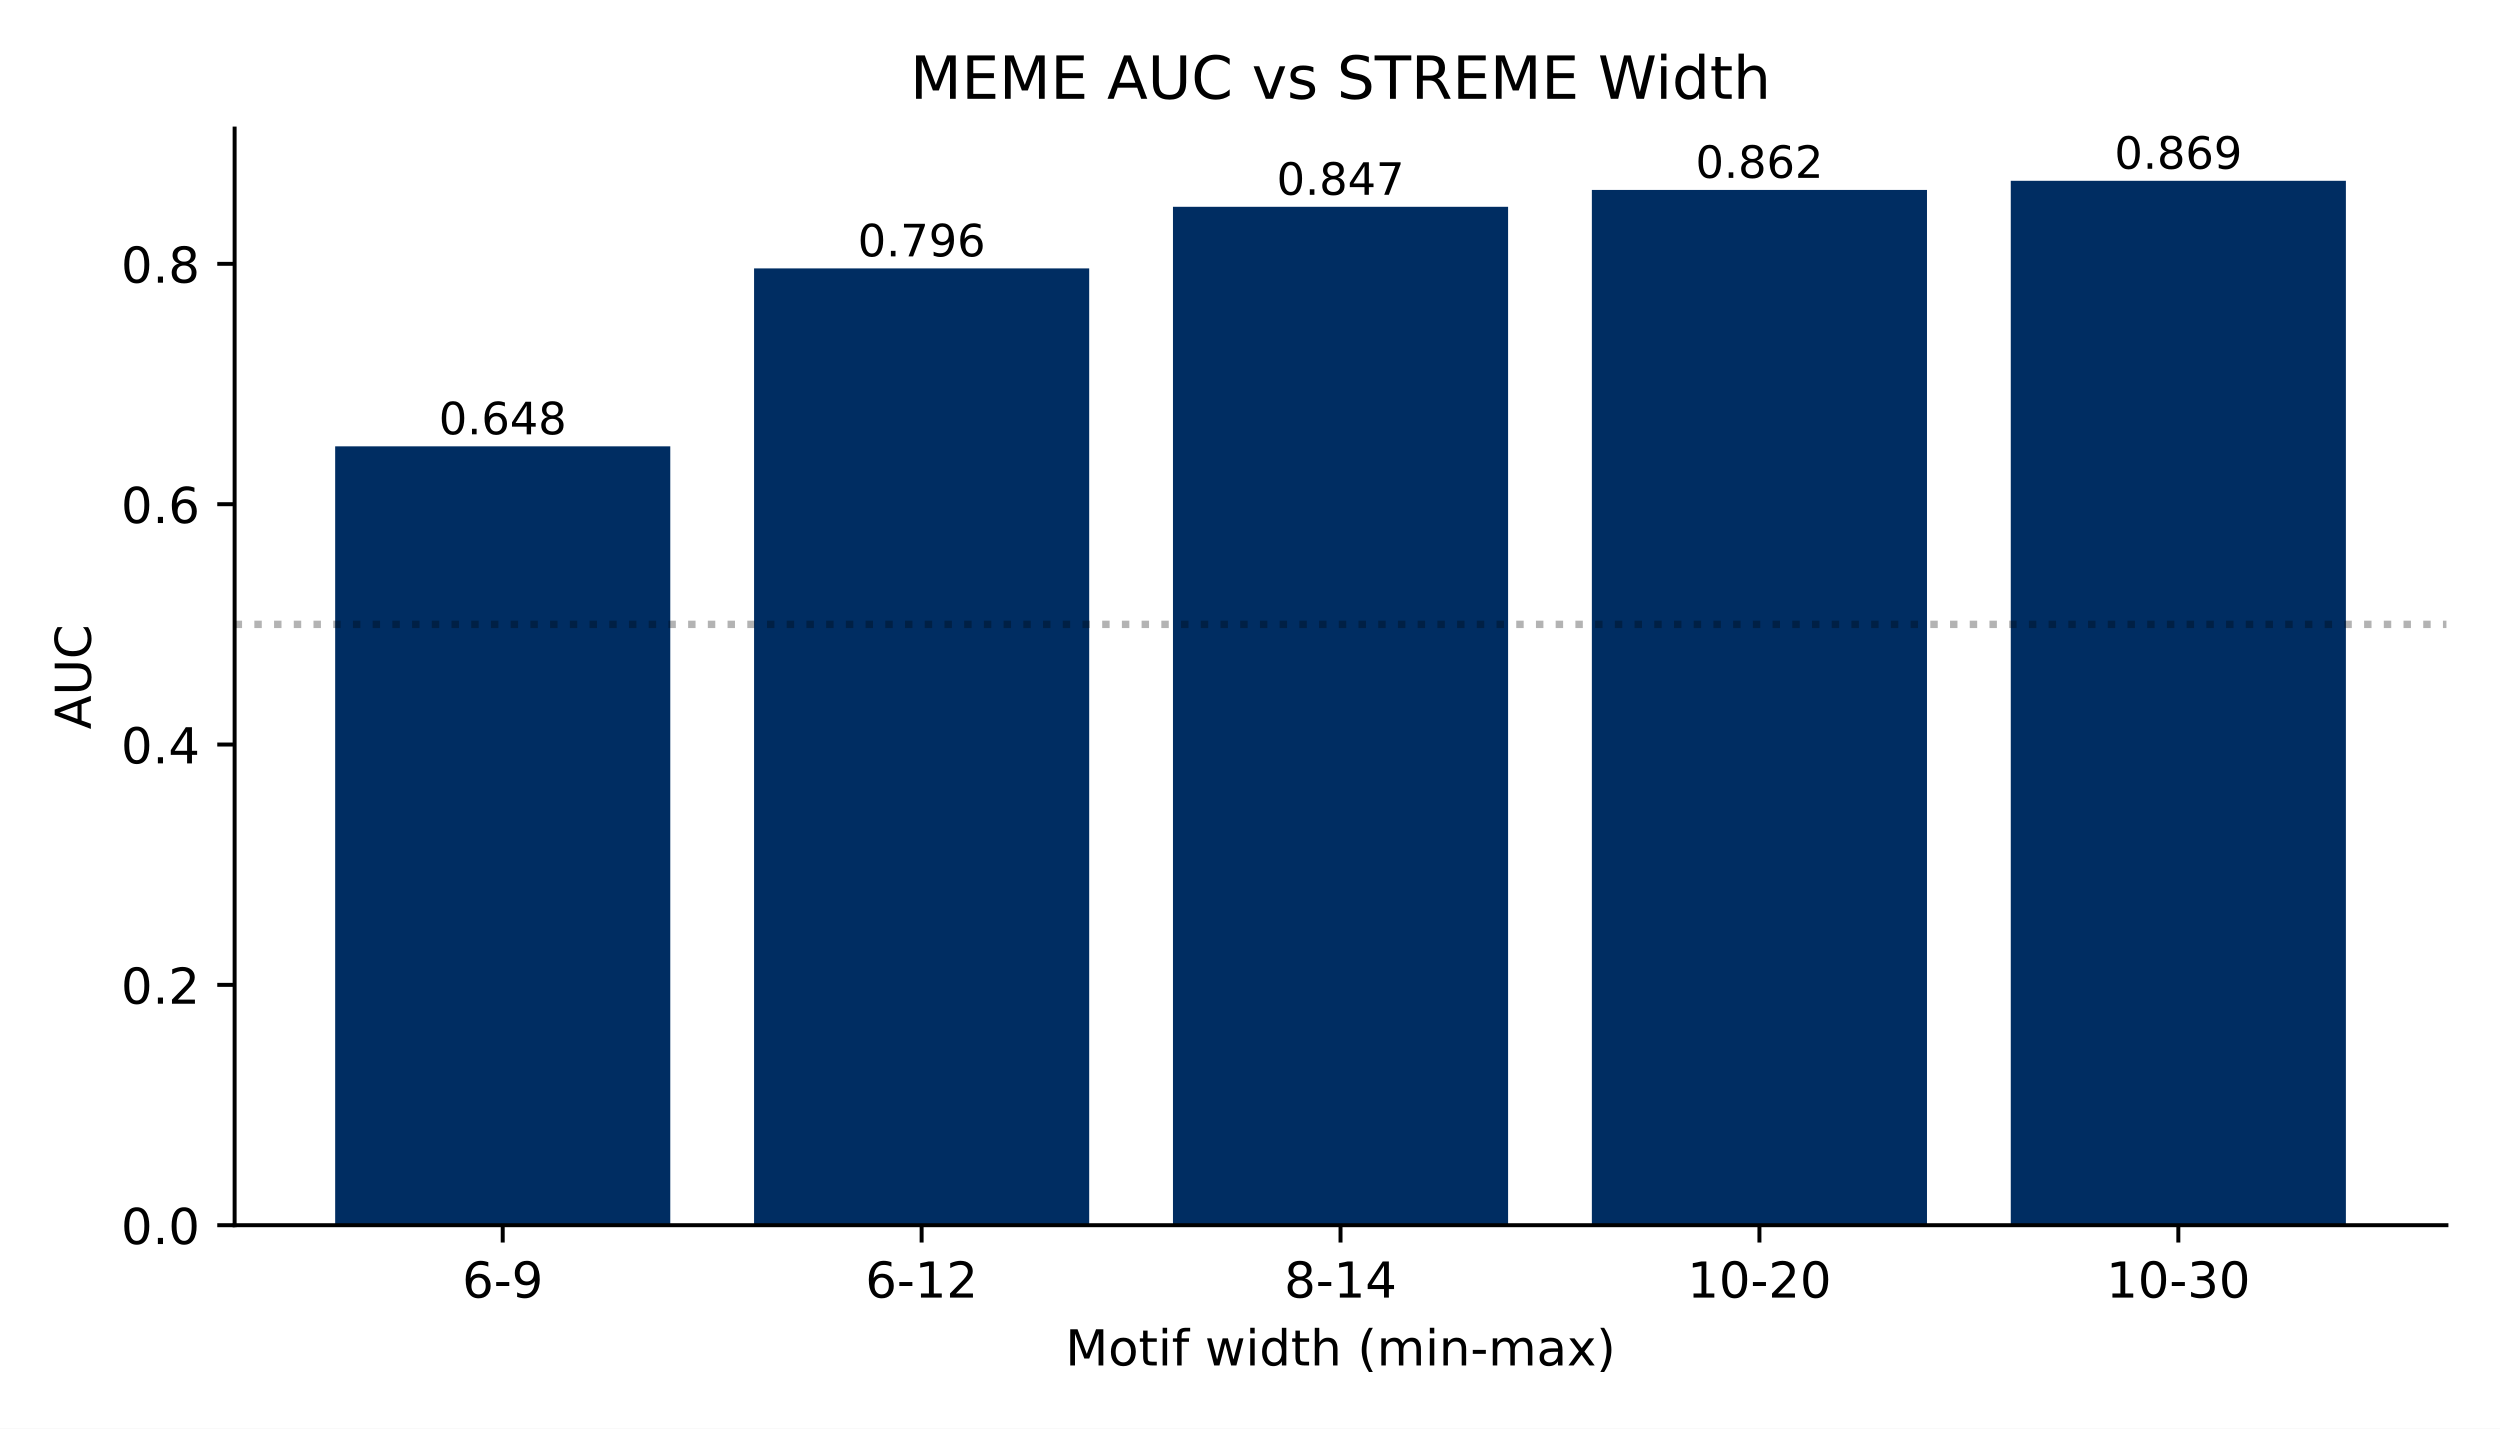
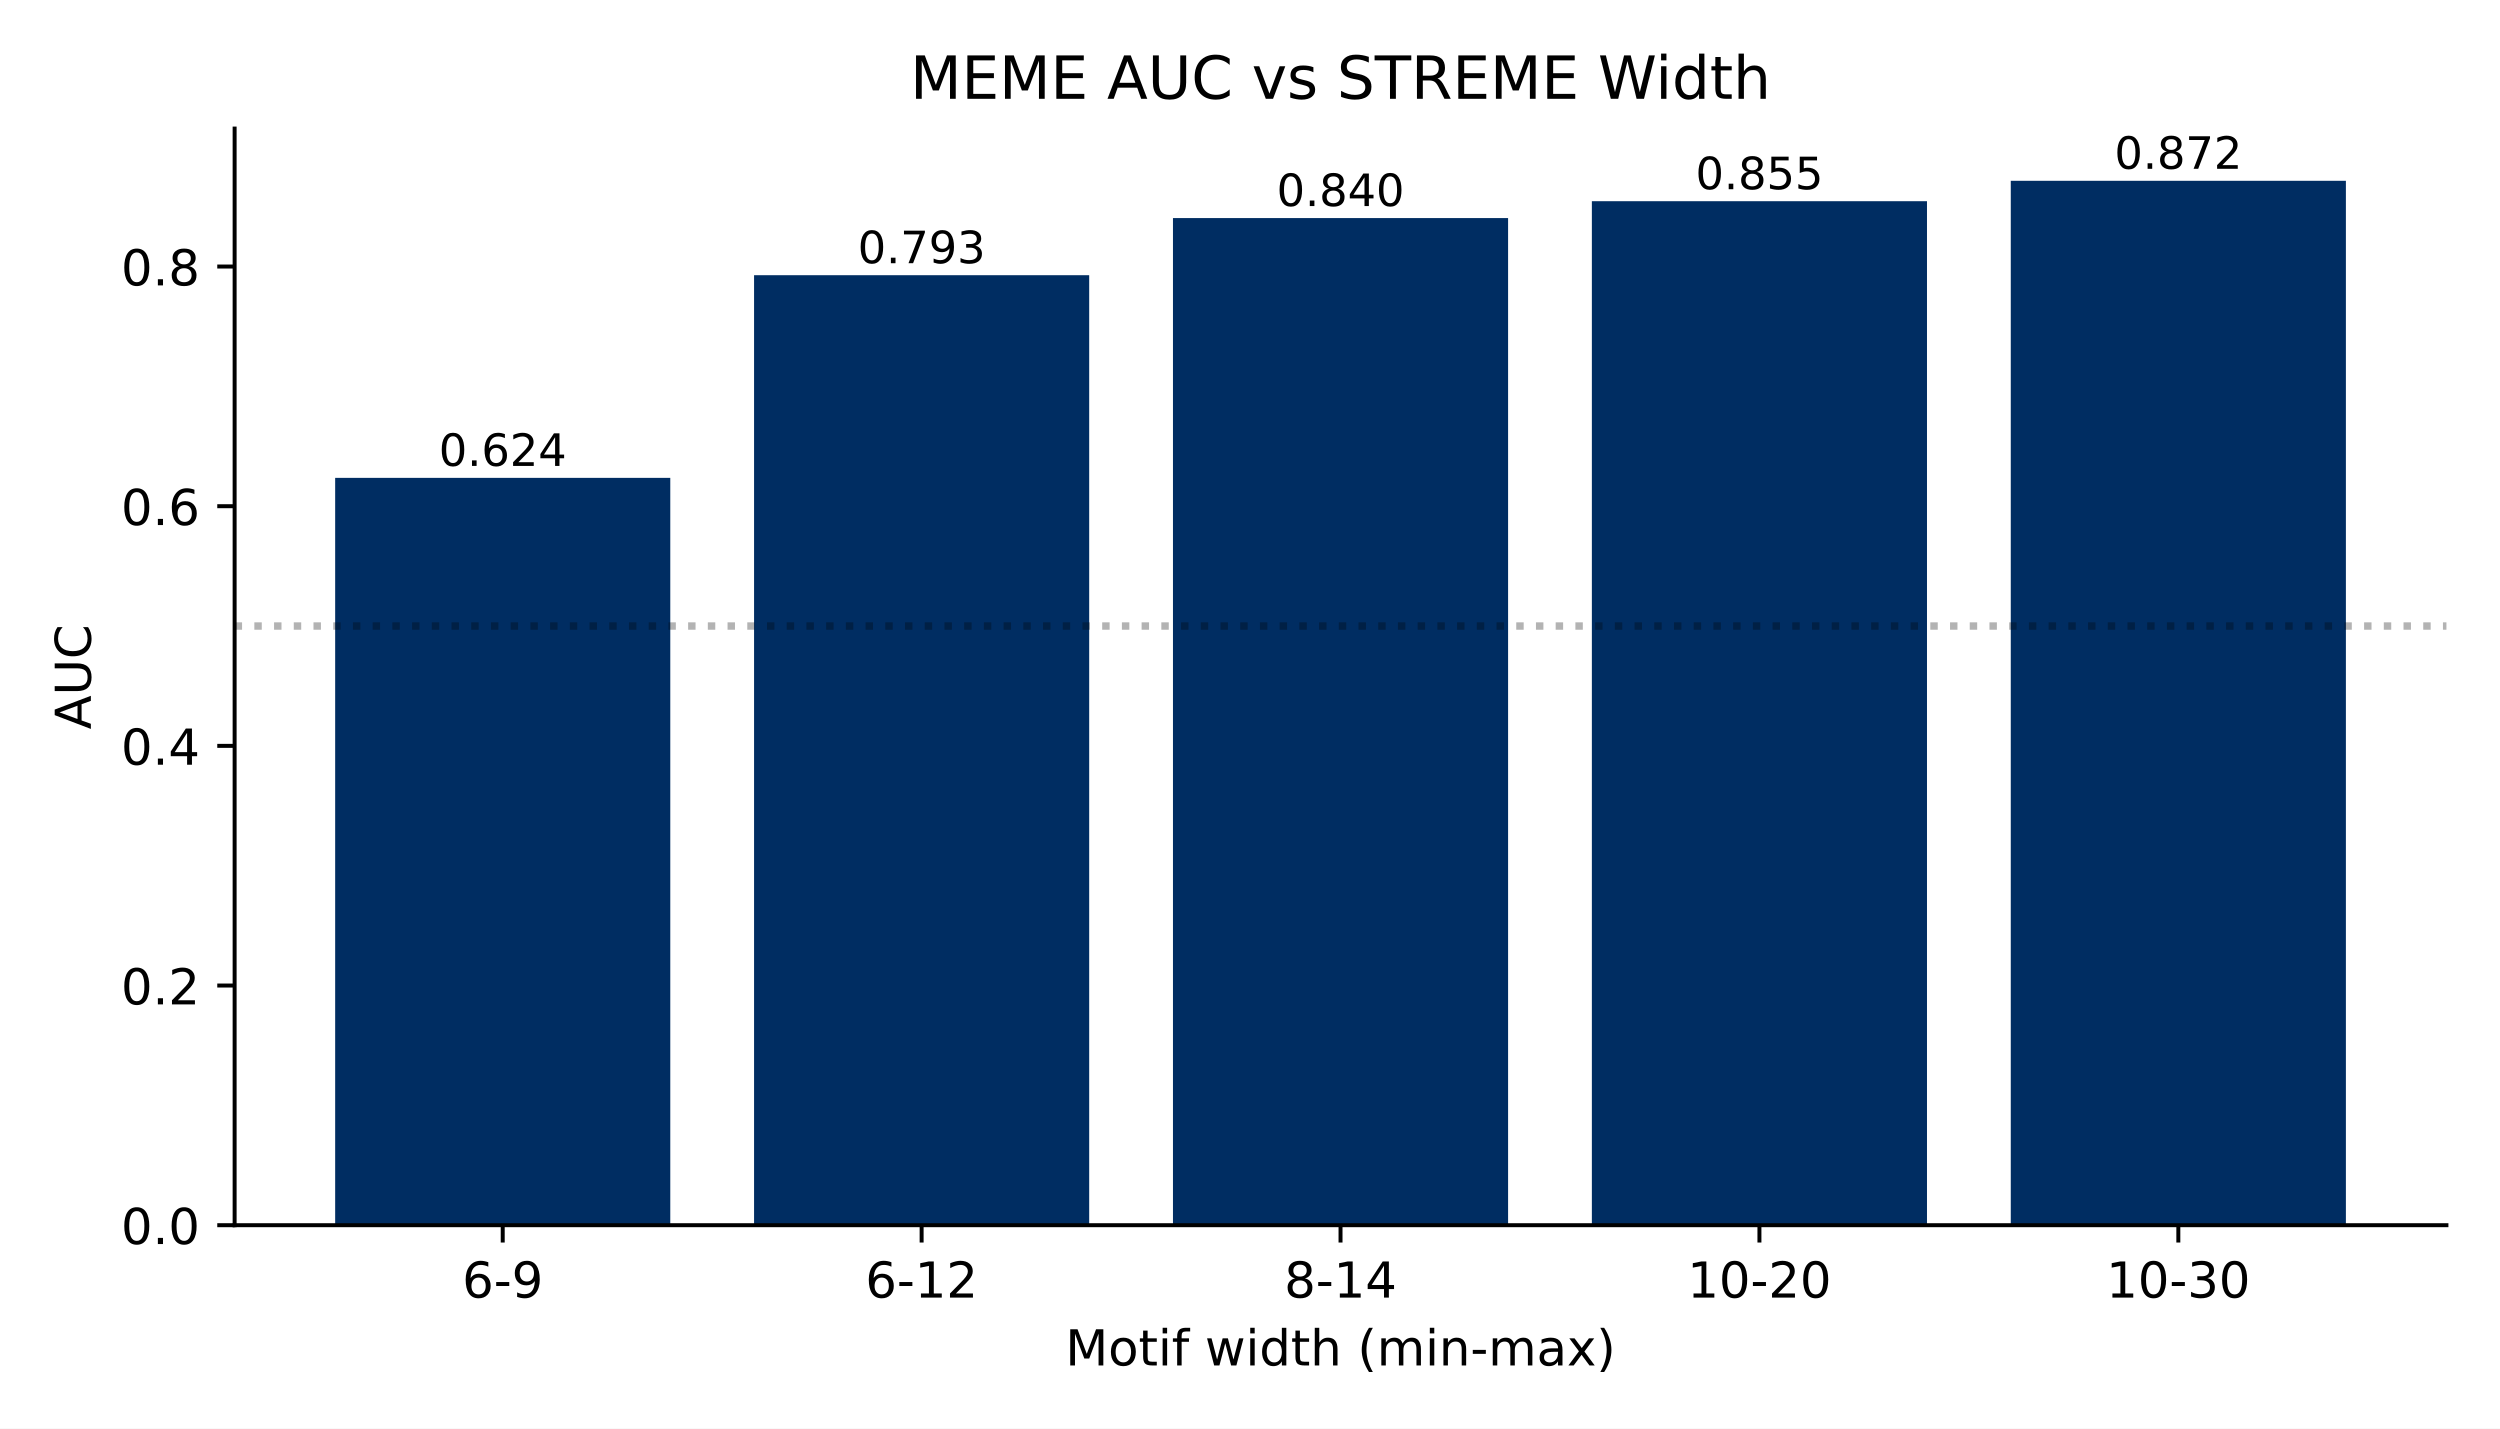
<svg xmlns="http://www.w3.org/2000/svg" xmlns:xlink="http://www.w3.org/1999/xlink" width="504pt" height="288pt" viewBox="0 0 504 288" version="1.1">
  <defs>
    <style type="text/css">*{stroke-linejoin: round; stroke-linecap: butt}</style>
  </defs>
  <g id="figure_1">
    <g id="patch_1">
      <path d="M 0 288  L 504 288  L 504 0  L 0 0  z " style="fill: #ffffff" />
    </g>
    <g id="axes_1">
      <g id="patch_2">
        <path d="M 47.3 247  L 493.2 247  L 493.2 25.92  L 47.3 25.92  z " style="fill: #ffffff" />
      </g>
      <g id="patch_3">
-         <path d="M 67.568 247  L 135.129 247  L 135.129 89.979  L 67.568 89.979  z " clip-path="url(#p0ff57e81dc)" style="fill: #002d62" />
+         <path d="M 67.568 247  L 135.129 247  L 135.129 96.343  L 67.568 96.343  z " clip-path="url(#pd00ae4761c)" style="fill: #002d62" />
      </g>
      <g id="patch_4">
-         <path d="M 152.019 247  L 219.58 247  L 219.58 54.108  L 152.019 54.108  z " clip-path="url(#p0ff57e81dc)" style="fill: #002d62" />
+         <path d="M 152.019 247  L 219.58 247  L 219.58 55.481  L 152.019 55.481  z " clip-path="url(#pd00ae4761c)" style="fill: #002d62" />
      </g>
      <g id="patch_5">
-         <path d="M 236.47 247  L 304.03 247  L 304.03 41.696  L 236.47 41.696  z " clip-path="url(#p0ff57e81dc)" style="fill: #002d62" />
+         <path d="M 236.47 247  L 304.03 247  L 304.03 43.957  L 236.47 43.957  z " clip-path="url(#pd00ae4761c)" style="fill: #002d62" />
      </g>
      <g id="patch_6">
-         <path d="M 320.92 247  L 388.481 247  L 388.481 38.284  L 320.92 38.284  z " clip-path="url(#p0ff57e81dc)" style="fill: #002d62" />
+         <path d="M 320.92 247  L 388.481 247  L 388.481 40.562  L 320.92 40.562  z " clip-path="url(#pd00ae4761c)" style="fill: #002d62" />
      </g>
      <g id="patch_7">
-         <path d="M 405.371 247  L 472.932 247  L 472.932 36.448  L 405.371 36.448  z " clip-path="url(#p0ff57e81dc)" style="fill: #002d62" />
+         <path d="M 405.371 247  L 472.932 247  L 472.932 36.448  L 405.371 36.448  z " clip-path="url(#pd00ae4761c)" style="fill: #002d62" />
      </g>
      <g id="matplotlib.axis_1">
        <g id="xtick_1">
          <g id="line2d_1">
            <defs>
-               <path id="m990ddc8416" d="M 0 0  L 0 3.5  " style="stroke: #000000; stroke-width: 0.8" />
+               <path id="m18ad348cf8" d="M 0 0  L 0 3.5  " style="stroke: #000000; stroke-width: 0.8" />
            </defs>
            <g>
-               <use xlink:href="#m990ddc8416" x="101.348" y="247" style="stroke: #000000; stroke-width: 0.8" />
+               <use xlink:href="#m18ad348cf8" x="101.348" y="247" style="stroke: #000000; stroke-width: 0.8" />
            </g>
          </g>
          <g id="text_1">
            <g transform="translate(93.18208 261.5984) scale(0.1 -0.1)">
              <defs>
                <path id="DejaVuSans-36" d="M 2113 2584  Q 1688 2584 1439 2293  Q 1191 2003 1191 1497  Q 1191 994 1439 701  Q 1688 409 2113 409  Q 2538 409 2786 701  Q 3034 994 3034 1497  Q 3034 2003 2786 2293  Q 2538 2584 2113 2584  z M 3366 4563  L 3366 3988  Q 3128 4100 2886 4159  Q 2644 4219 2406 4219  Q 1781 4219 1451 3797  Q 1122 3375 1075 2522  Q 1259 2794 1537 2939  Q 1816 3084 2150 3084  Q 2853 3084 3261 2657  Q 3669 2231 3669 1497  Q 3669 778 3244 343  Q 2819 -91 2113 -91  Q 1303 -91 875 529  Q 447 1150 447 2328  Q 447 3434 972 4092  Q 1497 4750 2381 4750  Q 2619 4750 2861 4703  Q 3103 4656 3366 4563  z " transform="scale(0.015625)" />
                <path id="DejaVuSans-2d" d="M 313 2009  L 1997 2009  L 1997 1497  L 313 1497  L 313 2009  z " transform="scale(0.015625)" />
                <path id="DejaVuSans-39" d="M 703 97  L 703 672  Q 941 559 1184 500  Q 1428 441 1663 441  Q 2288 441 2617 861  Q 2947 1281 2994 2138  Q 2813 1869 2534 1725  Q 2256 1581 1919 1581  Q 1219 1581 811 2004  Q 403 2428 403 3163  Q 403 3881 828 4315  Q 1253 4750 1959 4750  Q 2769 4750 3195 4129  Q 3622 3509 3622 2328  Q 3622 1225 3098 567  Q 2575 -91 1691 -91  Q 1453 -91 1209 -44  Q 966 3 703 97  z M 1959 2075  Q 2384 2075 2632 2365  Q 2881 2656 2881 3163  Q 2881 3666 2632 3958  Q 2384 4250 1959 4250  Q 1534 4250 1286 3958  Q 1038 3666 1038 3163  Q 1038 2656 1286 2365  Q 1534 2075 1959 2075  z " transform="scale(0.015625)" />
              </defs>
              <use xlink:href="#DejaVuSans-36" />
              <use xlink:href="#DejaVuSans-2d" transform="translate(63.62305 0)" />
              <use xlink:href="#DejaVuSans-39" transform="translate(99.70703 0)" />
            </g>
          </g>
        </g>
        <g id="xtick_2">
          <g id="line2d_2">
            <g>
-               <use xlink:href="#m990ddc8416" x="185.799" y="247" style="stroke: #000000; stroke-width: 0.8" />
+               <use xlink:href="#m18ad348cf8" x="185.799" y="247" style="stroke: #000000; stroke-width: 0.8" />
            </g>
          </g>
          <g id="text_2">
            <g transform="translate(174.4516 261.5984) scale(0.1 -0.1)">
              <defs>
                <path id="DejaVuSans-31" d="M 794 531  L 1825 531  L 1825 4091  L 703 3866  L 703 4441  L 1819 4666  L 2450 4666  L 2450 531  L 3481 531  L 3481 0  L 794 0  L 794 531  z " transform="scale(0.015625)" />
                <path id="DejaVuSans-32" d="M 1228 531  L 3431 531  L 3431 0  L 469 0  L 469 531  Q 828 903 1448 1529  Q 2069 2156 2228 2338  Q 2531 2678 2651 2914  Q 2772 3150 2772 3378  Q 2772 3750 2511 3984  Q 2250 4219 1831 4219  Q 1534 4219 1204 4116  Q 875 4013 500 3803  L 500 4441  Q 881 4594 1212 4672  Q 1544 4750 1819 4750  Q 2544 4750 2975 4387  Q 3406 4025 3406 3419  Q 3406 3131 3298 2873  Q 3191 2616 2906 2266  Q 2828 2175 2409 1742  Q 1991 1309 1228 531  z " transform="scale(0.015625)" />
              </defs>
              <use xlink:href="#DejaVuSans-36" />
              <use xlink:href="#DejaVuSans-2d" transform="translate(63.62305 0)" />
              <use xlink:href="#DejaVuSans-31" transform="translate(99.70703 0)" />
              <use xlink:href="#DejaVuSans-32" transform="translate(163.3301 0)" />
            </g>
          </g>
        </g>
        <g id="xtick_3">
          <g id="line2d_3">
            <g>
-               <use xlink:href="#m990ddc8416" x="270.25" y="247" style="stroke: #000000; stroke-width: 0.8" />
+               <use xlink:href="#m18ad348cf8" x="270.25" y="247" style="stroke: #000000; stroke-width: 0.8" />
            </g>
          </g>
          <g id="text_3">
            <g transform="translate(258.9023 261.5984) scale(0.1 -0.1)">
              <defs>
                <path id="DejaVuSans-38" d="M 2034 2216  Q 1584 2216 1326 1975  Q 1069 1734 1069 1313  Q 1069 891 1326 650  Q 1584 409 2034 409  Q 2484 409 2743 651  Q 3003 894 3003 1313  Q 3003 1734 2745 1975  Q 2488 2216 2034 2216  z M 1403 2484  Q 997 2584 770 2862  Q 544 3141 544 3541  Q 544 4100 942 4425  Q 1341 4750 2034 4750  Q 2731 4750 3128 4425  Q 3525 4100 3525 3541  Q 3525 3141 3298 2862  Q 3072 2584 2669 2484  Q 3125 2378 3379 2068  Q 3634 1759 3634 1313  Q 3634 634 3220 271  Q 2806 -91 2034 -91  Q 1263 -91 848 271  Q 434 634 434 1313  Q 434 1759 690 2068  Q 947 2378 1403 2484  z M 1172 3481  Q 1172 3119 1398 2916  Q 1625 2713 2034 2713  Q 2441 2713 2670 2916  Q 2900 3119 2900 3481  Q 2900 3844 2670 4047  Q 2441 4250 2034 4250  Q 1625 4250 1398 4047  Q 1172 3844 1172 3481  z " transform="scale(0.015625)" />
                <path id="DejaVuSans-34" d="M 2419 4116  L 825 1625  L 2419 1625  L 2419 4116  z M 2253 4666  L 3047 4666  L 3047 1625  L 3713 1625  L 3713 1100  L 3047 1100  L 3047 0  L 2419 0  L 2419 1100  L 313 1100  L 313 1709  L 2253 4666  z " transform="scale(0.015625)" />
              </defs>
              <use xlink:href="#DejaVuSans-38" />
              <use xlink:href="#DejaVuSans-2d" transform="translate(63.62305 0)" />
              <use xlink:href="#DejaVuSans-31" transform="translate(99.70703 0)" />
              <use xlink:href="#DejaVuSans-34" transform="translate(163.3301 0)" />
            </g>
          </g>
        </g>
        <g id="xtick_4">
          <g id="line2d_4">
            <g>
-               <use xlink:href="#m990ddc8416" x="354.701" y="247" style="stroke: #000000; stroke-width: 0.8" />
+               <use xlink:href="#m18ad348cf8" x="354.701" y="247" style="stroke: #000000; stroke-width: 0.8" />
            </g>
          </g>
          <g id="text_4">
            <g transform="translate(340.1719 261.5984) scale(0.1 -0.1)">
              <defs>
                <path id="DejaVuSans-30" d="M 2034 4250  Q 1547 4250 1301 3770  Q 1056 3291 1056 2328  Q 1056 1369 1301 889  Q 1547 409 2034 409  Q 2525 409 2770 889  Q 3016 1369 3016 2328  Q 3016 3291 2770 3770  Q 2525 4250 2034 4250  z M 2034 4750  Q 2819 4750 3233 4129  Q 3647 3509 3647 2328  Q 3647 1150 3233 529  Q 2819 -91 2034 -91  Q 1250 -91 836 529  Q 422 1150 422 2328  Q 422 3509 836 4129  Q 1250 4750 2034 4750  z " transform="scale(0.015625)" />
              </defs>
              <use xlink:href="#DejaVuSans-31" />
              <use xlink:href="#DejaVuSans-30" transform="translate(63.62305 0)" />
              <use xlink:href="#DejaVuSans-2d" transform="translate(127.2461 0)" />
              <use xlink:href="#DejaVuSans-32" transform="translate(163.3301 0)" />
              <use xlink:href="#DejaVuSans-30" transform="translate(226.9531 0)" />
            </g>
          </g>
        </g>
        <g id="xtick_5">
          <g id="line2d_5">
            <g>
-               <use xlink:href="#m990ddc8416" x="439.152" y="247" style="stroke: #000000; stroke-width: 0.8" />
+               <use xlink:href="#m18ad348cf8" x="439.152" y="247" style="stroke: #000000; stroke-width: 0.8" />
            </g>
          </g>
          <g id="text_5">
            <g transform="translate(424.6226 261.5984) scale(0.1 -0.1)">
              <defs>
                <path id="DejaVuSans-33" d="M 2597 2516  Q 3050 2419 3304 2112  Q 3559 1806 3559 1356  Q 3559 666 3084 287  Q 2609 -91 1734 -91  Q 1441 -91 1130 -33  Q 819 25 488 141  L 488 750  Q 750 597 1062 519  Q 1375 441 1716 441  Q 2309 441 2620 675  Q 2931 909 2931 1356  Q 2931 1769 2642 2001  Q 2353 2234 1838 2234  L 1294 2234  L 1294 2753  L 1863 2753  Q 2328 2753 2575 2939  Q 2822 3125 2822 3475  Q 2822 3834 2567 4026  Q 2313 4219 1838 4219  Q 1578 4219 1281 4162  Q 984 4106 628 3988  L 628 4550  Q 988 4650 1302 4700  Q 1616 4750 1894 4750  Q 2613 4750 3031 4423  Q 3450 4097 3450 3541  Q 3450 3153 3228 2886  Q 3006 2619 2597 2516  z " transform="scale(0.015625)" />
              </defs>
              <use xlink:href="#DejaVuSans-31" />
              <use xlink:href="#DejaVuSans-30" transform="translate(63.62305 0)" />
              <use xlink:href="#DejaVuSans-2d" transform="translate(127.2461 0)" />
              <use xlink:href="#DejaVuSans-33" transform="translate(163.3301 0)" />
              <use xlink:href="#DejaVuSans-30" transform="translate(226.9531 0)" />
            </g>
          </g>
        </g>
        <g id="text_6">
          <g transform="translate(214.7805 275.2766) scale(0.1 -0.1)">
            <defs>
              <path id="DejaVuSans-4d" d="M 628 4666  L 1569 4666  L 2759 1491  L 3956 4666  L 4897 4666  L 4897 0  L 4281 0  L 4281 4097  L 3078 897  L 2444 897  L 1241 4097  L 1241 0  L 628 0  L 628 4666  z " transform="scale(0.015625)" />
              <path id="DejaVuSans-6f" d="M 1959 3097  Q 1497 3097 1228 2736  Q 959 2375 959 1747  Q 959 1119 1226 758  Q 1494 397 1959 397  Q 2419 397 2687 759  Q 2956 1122 2956 1747  Q 2956 2369 2687 2733  Q 2419 3097 1959 3097  z M 1959 3584  Q 2709 3584 3137 3096  Q 3566 2609 3566 1747  Q 3566 888 3137 398  Q 2709 -91 1959 -91  Q 1206 -91 779 398  Q 353 888 353 1747  Q 353 2609 779 3096  Q 1206 3584 1959 3584  z " transform="scale(0.015625)" />
              <path id="DejaVuSans-74" d="M 1172 4494  L 1172 3500  L 2356 3500  L 2356 3053  L 1172 3053  L 1172 1153  Q 1172 725 1289 603  Q 1406 481 1766 481  L 2356 481  L 2356 0  L 1766 0  Q 1100 0 847 248  Q 594 497 594 1153  L 594 3053  L 172 3053  L 172 3500  L 594 3500  L 594 4494  L 1172 4494  z " transform="scale(0.015625)" />
              <path id="DejaVuSans-69" d="M 603 3500  L 1178 3500  L 1178 0  L 603 0  L 603 3500  z M 603 4863  L 1178 4863  L 1178 4134  L 603 4134  L 603 4863  z " transform="scale(0.015625)" />
              <path id="DejaVuSans-66" d="M 2375 4863  L 2375 4384  L 1825 4384  Q 1516 4384 1395 4259  Q 1275 4134 1275 3809  L 1275 3500  L 2222 3500  L 2222 3053  L 1275 3053  L 1275 0  L 697 0  L 697 3053  L 147 3053  L 147 3500  L 697 3500  L 697 3744  Q 697 4328 969 4595  Q 1241 4863 1831 4863  L 2375 4863  z " transform="scale(0.015625)" />
              <path id="DejaVuSans-20" transform="scale(0.015625)" />
              <path id="DejaVuSans-77" d="M 269 3500  L 844 3500  L 1563 769  L 2278 3500  L 2956 3500  L 3675 769  L 4391 3500  L 4966 3500  L 4050 0  L 3372 0  L 2619 2869  L 1863 0  L 1184 0  L 269 3500  z " transform="scale(0.015625)" />
              <path id="DejaVuSans-64" d="M 2906 2969  L 2906 4863  L 3481 4863  L 3481 0  L 2906 0  L 2906 525  Q 2725 213 2448 61  Q 2172 -91 1784 -91  Q 1150 -91 751 415  Q 353 922 353 1747  Q 353 2572 751 3078  Q 1150 3584 1784 3584  Q 2172 3584 2448 3432  Q 2725 3281 2906 2969  z M 947 1747  Q 947 1113 1208 752  Q 1469 391 1925 391  Q 2381 391 2643 752  Q 2906 1113 2906 1747  Q 2906 2381 2643 2742  Q 2381 3103 1925 3103  Q 1469 3103 1208 2742  Q 947 2381 947 1747  z " transform="scale(0.015625)" />
              <path id="DejaVuSans-68" d="M 3513 2113  L 3513 0  L 2938 0  L 2938 2094  Q 2938 2591 2744 2837  Q 2550 3084 2163 3084  Q 1697 3084 1428 2787  Q 1159 2491 1159 1978  L 1159 0  L 581 0  L 581 4863  L 1159 4863  L 1159 2956  Q 1366 3272 1645 3428  Q 1925 3584 2291 3584  Q 2894 3584 3203 3211  Q 3513 2838 3513 2113  z " transform="scale(0.015625)" />
              <path id="DejaVuSans-28" d="M 1984 4856  Q 1566 4138 1362 3434  Q 1159 2731 1159 2009  Q 1159 1288 1364 580  Q 1569 -128 1984 -844  L 1484 -844  Q 1016 -109 783 600  Q 550 1309 550 2009  Q 550 2706 781 3412  Q 1013 4119 1484 4856  L 1984 4856  z " transform="scale(0.015625)" />
              <path id="DejaVuSans-6d" d="M 3328 2828  Q 3544 3216 3844 3400  Q 4144 3584 4550 3584  Q 5097 3584 5394 3201  Q 5691 2819 5691 2113  L 5691 0  L 5113 0  L 5113 2094  Q 5113 2597 4934 2840  Q 4756 3084 4391 3084  Q 3944 3084 3684 2787  Q 3425 2491 3425 1978  L 3425 0  L 2847 0  L 2847 2094  Q 2847 2600 2669 2842  Q 2491 3084 2119 3084  Q 1678 3084 1418 2786  Q 1159 2488 1159 1978  L 1159 0  L 581 0  L 581 3500  L 1159 3500  L 1159 2956  Q 1356 3278 1631 3431  Q 1906 3584 2284 3584  Q 2666 3584 2933 3390  Q 3200 3197 3328 2828  z " transform="scale(0.015625)" />
              <path id="DejaVuSans-6e" d="M 3513 2113  L 3513 0  L 2938 0  L 2938 2094  Q 2938 2591 2744 2837  Q 2550 3084 2163 3084  Q 1697 3084 1428 2787  Q 1159 2491 1159 1978  L 1159 0  L 581 0  L 581 3500  L 1159 3500  L 1159 2956  Q 1366 3272 1645 3428  Q 1925 3584 2291 3584  Q 2894 3584 3203 3211  Q 3513 2838 3513 2113  z " transform="scale(0.015625)" />
              <path id="DejaVuSans-61" d="M 2194 1759  Q 1497 1759 1228 1600  Q 959 1441 959 1056  Q 959 750 1161 570  Q 1363 391 1709 391  Q 2188 391 2477 730  Q 2766 1069 2766 1631  L 2766 1759  L 2194 1759  z M 3341 1997  L 3341 0  L 2766 0  L 2766 531  Q 2569 213 2275 61  Q 1981 -91 1556 -91  Q 1019 -91 701 211  Q 384 513 384 1019  Q 384 1609 779 1909  Q 1175 2209 1959 2209  L 2766 2209  L 2766 2266  Q 2766 2663 2505 2880  Q 2244 3097 1772 3097  Q 1472 3097 1187 3025  Q 903 2953 641 2809  L 641 3341  Q 956 3463 1253 3523  Q 1550 3584 1831 3584  Q 2591 3584 2966 3190  Q 3341 2797 3341 1997  z " transform="scale(0.015625)" />
              <path id="DejaVuSans-78" d="M 3513 3500  L 2247 1797  L 3578 0  L 2900 0  L 1881 1375  L 863 0  L 184 0  L 1544 1831  L 300 3500  L 978 3500  L 1906 2253  L 2834 3500  L 3513 3500  z " transform="scale(0.015625)" />
              <path id="DejaVuSans-29" d="M 513 4856  L 1013 4856  Q 1481 4119 1714 3412  Q 1947 2706 1947 2009  Q 1947 1309 1714 600  Q 1481 -109 1013 -844  L 513 -844  Q 928 -128 1133 580  Q 1338 1288 1338 2009  Q 1338 2731 1133 3434  Q 928 4138 513 4856  z " transform="scale(0.015625)" />
            </defs>
            <use xlink:href="#DejaVuSans-4d" />
            <use xlink:href="#DejaVuSans-6f" transform="translate(86.2793 0)" />
            <use xlink:href="#DejaVuSans-74" transform="translate(147.4609 0)" />
            <use xlink:href="#DejaVuSans-69" transform="translate(186.6699 0)" />
            <use xlink:href="#DejaVuSans-66" transform="translate(214.4531 0)" />
            <use xlink:href="#DejaVuSans-20" transform="translate(249.6582 0)" />
            <use xlink:href="#DejaVuSans-77" transform="translate(281.4453 0)" />
            <use xlink:href="#DejaVuSans-69" transform="translate(363.2324 0)" />
            <use xlink:href="#DejaVuSans-64" transform="translate(391.0156 0)" />
            <use xlink:href="#DejaVuSans-74" transform="translate(454.4922 0)" />
            <use xlink:href="#DejaVuSans-68" transform="translate(493.7012 0)" />
            <use xlink:href="#DejaVuSans-20" transform="translate(557.0801 0)" />
            <use xlink:href="#DejaVuSans-28" transform="translate(588.8672 0)" />
            <use xlink:href="#DejaVuSans-6d" transform="translate(627.8809 0)" />
            <use xlink:href="#DejaVuSans-69" transform="translate(725.293 0)" />
            <use xlink:href="#DejaVuSans-6e" transform="translate(753.0762 0)" />
            <use xlink:href="#DejaVuSans-2d" transform="translate(816.4551 0)" />
            <use xlink:href="#DejaVuSans-6d" transform="translate(852.5391 0)" />
            <use xlink:href="#DejaVuSans-61" transform="translate(949.9512 0)" />
            <use xlink:href="#DejaVuSans-78" transform="translate(1011.23 0)" />
            <use xlink:href="#DejaVuSans-29" transform="translate(1070.41 0)" />
          </g>
        </g>
      </g>
      <g id="matplotlib.axis_2">
        <g id="ytick_1">
          <g id="line2d_6">
            <defs>
-               <path id="m0755ba194d" d="M 0 0  L -3.5 0  " style="stroke: #000000; stroke-width: 0.8" />
+               <path id="m48a172bba3" d="M 0 0  L -3.5 0  " style="stroke: #000000; stroke-width: 0.8" />
            </defs>
            <g>
-               <use xlink:href="#m0755ba194d" x="47.3" y="247" style="stroke: #000000; stroke-width: 0.8" />
+               <use xlink:href="#m48a172bba3" x="47.3" y="247" style="stroke: #000000; stroke-width: 0.8" />
            </g>
          </g>
          <g id="text_7">
            <g transform="translate(24.39688 250.7992) scale(0.1 -0.1)">
              <defs>
                <path id="DejaVuSans-2e" d="M 684 794  L 1344 794  L 1344 0  L 684 0  L 684 794  z " transform="scale(0.015625)" />
              </defs>
              <use xlink:href="#DejaVuSans-30" />
              <use xlink:href="#DejaVuSans-2e" transform="translate(63.62305 0)" />
              <use xlink:href="#DejaVuSans-30" transform="translate(95.41016 0)" />
            </g>
          </g>
        </g>
        <g id="ytick_2">
          <g id="line2d_7">
            <g>
-               <use xlink:href="#m0755ba194d" x="47.3" y="198.548" style="stroke: #000000; stroke-width: 0.8" />
+               <use xlink:href="#m48a172bba3" x="47.3" y="198.684" style="stroke: #000000; stroke-width: 0.8" />
            </g>
          </g>
          <g id="text_8">
-             <g transform="translate(24.39688 202.3471) scale(0.1 -0.1)">
+             <g transform="translate(24.39688 202.4835) scale(0.1 -0.1)">
              <use xlink:href="#DejaVuSans-30" />
              <use xlink:href="#DejaVuSans-2e" transform="translate(63.62305 0)" />
              <use xlink:href="#DejaVuSans-32" transform="translate(95.41016 0)" />
            </g>
          </g>
        </g>
        <g id="ytick_3">
          <g id="line2d_8">
            <g>
-               <use xlink:href="#m0755ba194d" x="47.3" y="150.096" style="stroke: #000000; stroke-width: 0.8" />
+               <use xlink:href="#m48a172bba3" x="47.3" y="150.369" style="stroke: #000000; stroke-width: 0.8" />
            </g>
          </g>
          <g id="text_9">
-             <g transform="translate(24.39688 153.8951) scale(0.1 -0.1)">
+             <g transform="translate(24.39688 154.1677) scale(0.1 -0.1)">
              <use xlink:href="#DejaVuSans-30" />
              <use xlink:href="#DejaVuSans-2e" transform="translate(63.62305 0)" />
              <use xlink:href="#DejaVuSans-34" transform="translate(95.41016 0)" />
            </g>
          </g>
        </g>
        <g id="ytick_4">
          <g id="line2d_9">
            <g>
-               <use xlink:href="#m0755ba194d" x="47.3" y="101.644" style="stroke: #000000; stroke-width: 0.8" />
+               <use xlink:href="#m48a172bba3" x="47.3" y="102.053" style="stroke: #000000; stroke-width: 0.8" />
            </g>
          </g>
          <g id="text_10">
-             <g transform="translate(24.39688 105.443) scale(0.1 -0.1)">
+             <g transform="translate(24.39688 105.852) scale(0.1 -0.1)">
              <use xlink:href="#DejaVuSans-30" />
              <use xlink:href="#DejaVuSans-2e" transform="translate(63.62305 0)" />
              <use xlink:href="#DejaVuSans-36" transform="translate(95.41016 0)" />
            </g>
          </g>
        </g>
        <g id="ytick_5">
          <g id="line2d_10">
            <g>
-               <use xlink:href="#m0755ba194d" x="47.3" y="53.192" style="stroke: #000000; stroke-width: 0.8" />
+               <use xlink:href="#m48a172bba3" x="47.3" y="53.737" style="stroke: #000000; stroke-width: 0.8" />
            </g>
          </g>
          <g id="text_11">
-             <g transform="translate(24.39688 56.99088) scale(0.1 -0.1)">
+             <g transform="translate(24.39688 57.53622) scale(0.1 -0.1)">
              <use xlink:href="#DejaVuSans-30" />
              <use xlink:href="#DejaVuSans-2e" transform="translate(63.62305 0)" />
              <use xlink:href="#DejaVuSans-38" transform="translate(95.41016 0)" />
            </g>
          </g>
        </g>
        <g id="text_12">
          <g transform="translate(18.31719 147.0311) rotate(-90) scale(0.1 -0.1)">
            <defs>
              <path id="DejaVuSans-41" d="M 2188 4044  L 1331 1722  L 3047 1722  L 2188 4044  z M 1831 4666  L 2547 4666  L 4325 0  L 3669 0  L 3244 1197  L 1141 1197  L 716 0  L 50 0  L 1831 4666  z " transform="scale(0.015625)" />
              <path id="DejaVuSans-55" d="M 556 4666  L 1191 4666  L 1191 1831  Q 1191 1081 1462 751  Q 1734 422 2344 422  Q 2950 422 3222 751  Q 3494 1081 3494 1831  L 3494 4666  L 4128 4666  L 4128 1753  Q 4128 841 3676 375  Q 3225 -91 2344 -91  Q 1459 -91 1007 375  Q 556 841 556 1753  L 556 4666  z " transform="scale(0.015625)" />
              <path id="DejaVuSans-43" d="M 4122 4306  L 4122 3641  Q 3803 3938 3442 4084  Q 3081 4231 2675 4231  Q 1875 4231 1450 3742  Q 1025 3253 1025 2328  Q 1025 1406 1450 917  Q 1875 428 2675 428  Q 3081 428 3442 575  Q 3803 722 4122 1019  L 4122 359  Q 3791 134 3420 21  Q 3050 -91 2638 -91  Q 1578 -91 968 557  Q 359 1206 359 2328  Q 359 3453 968 4101  Q 1578 4750 2638 4750  Q 3056 4750 3426 4639  Q 3797 4528 4122 4306  z " transform="scale(0.015625)" />
            </defs>
            <use xlink:href="#DejaVuSans-41" />
            <use xlink:href="#DejaVuSans-55" transform="translate(68.4082 0)" />
            <use xlink:href="#DejaVuSans-43" transform="translate(141.6016 0)" />
          </g>
        </g>
      </g>
      <g id="line2d_11">
-         <path d="M 47.3 125.87  L 493.2 125.87  " clip-path="url(#p0ff57e81dc)" style="fill: none; stroke-dasharray: 1.5,2.475; stroke-dashoffset: 0; stroke: #000000; stroke-opacity: 0.3; stroke-width: 1.5" />
+         <path d="M 47.3 126.211  L 493.2 126.211  " clip-path="url(#pd00ae4761c)" style="fill: none; stroke-dasharray: 1.5,2.475; stroke-dashoffset: 0; stroke: #000000; stroke-opacity: 0.3; stroke-width: 1.5" />
      </g>
      <g id="patch_8">
        <path d="M 47.3 247  L 47.3 25.92  " style="fill: none; stroke: #000000; stroke-width: 0.8; stroke-linejoin: miter; stroke-linecap: square" />
      </g>
      <g id="patch_9">
        <path d="M 47.3 247  L 493.2 247  " style="fill: none; stroke: #000000; stroke-width: 0.8; stroke-linejoin: miter; stroke-linecap: square" />
      </g>
      <g id="text_13">
-         <g transform="translate(88.46583 87.55648) scale(0.09 -0.09)">
+         <g transform="translate(88.46583 93.92735) scale(0.09 -0.09)">
          <use xlink:href="#DejaVuSans-30" />
          <use xlink:href="#DejaVuSans-2e" transform="translate(63.62305 0)" />
          <use xlink:href="#DejaVuSans-36" transform="translate(95.41016 0)" />
-           <use xlink:href="#DejaVuSans-34" transform="translate(159.0332 0)" />
-           <use xlink:href="#DejaVuSans-38" transform="translate(222.6562 0)" />
+           <use xlink:href="#DejaVuSans-32" transform="translate(159.0332 0)" />
+           <use xlink:href="#DejaVuSans-34" transform="translate(222.6562 0)" />
        </g>
      </g>
      <g id="text_14">
-         <g transform="translate(172.9166 51.68575) scale(0.09 -0.09)">
+         <g transform="translate(172.9166 53.06557) scale(0.09 -0.09)">
          <defs>
            <path id="DejaVuSans-37" d="M 525 4666  L 3525 4666  L 3525 4397  L 1831 0  L 1172 0  L 2766 4134  L 525 4134  L 525 4666  z " transform="scale(0.015625)" />
          </defs>
          <use xlink:href="#DejaVuSans-30" />
          <use xlink:href="#DejaVuSans-2e" transform="translate(63.62305 0)" />
          <use xlink:href="#DejaVuSans-37" transform="translate(95.41016 0)" />
          <use xlink:href="#DejaVuSans-39" transform="translate(159.0332 0)" />
-           <use xlink:href="#DejaVuSans-36" transform="translate(222.6562 0)" />
+           <use xlink:href="#DejaVuSans-33" transform="translate(222.6562 0)" />
        </g>
      </g>
      <g id="text_15">
-         <g transform="translate(257.3673 39.27321) scale(0.09 -0.09)">
+         <g transform="translate(257.3673 41.54131) scale(0.09 -0.09)">
          <use xlink:href="#DejaVuSans-30" />
          <use xlink:href="#DejaVuSans-2e" transform="translate(63.62305 0)" />
          <use xlink:href="#DejaVuSans-38" transform="translate(95.41016 0)" />
          <use xlink:href="#DejaVuSans-34" transform="translate(159.0332 0)" />
-           <use xlink:href="#DejaVuSans-37" transform="translate(222.6562 0)" />
+           <use xlink:href="#DejaVuSans-30" transform="translate(222.6562 0)" />
        </g>
      </g>
      <g id="text_16">
-         <g transform="translate(341.8181 35.86122) scale(0.09 -0.09)">
+         <g transform="translate(341.8181 38.14625) scale(0.09 -0.09)">
+           <defs>
+             <path id="DejaVuSans-35" d="M 691 4666  L 3169 4666  L 3169 4134  L 1269 4134  L 1269 2991  Q 1406 3038 1543 3061  Q 1681 3084 1819 3084  Q 2600 3084 3056 2656  Q 3513 2228 3513 1497  Q 3513 744 3044 326  Q 2575 -91 1722 -91  Q 1428 -91 1123 -41  Q 819 9 494 109  L 494 744  Q 775 591 1075 516  Q 1375 441 1709 441  Q 2250 441 2565 725  Q 2881 1009 2881 1497  Q 2881 1984 2565 2268  Q 2250 2553 1709 2553  Q 1456 2553 1204 2497  Q 953 2441 691 2322  L 691 4666  z " transform="scale(0.015625)" />
+           </defs>
          <use xlink:href="#DejaVuSans-30" />
          <use xlink:href="#DejaVuSans-2e" transform="translate(63.62305 0)" />
          <use xlink:href="#DejaVuSans-38" transform="translate(95.41016 0)" />
-           <use xlink:href="#DejaVuSans-36" transform="translate(159.0332 0)" />
+           <use xlink:href="#DejaVuSans-35" transform="translate(159.0332 0)" />
+           <use xlink:href="#DejaVuSans-35" transform="translate(222.6562 0)" />
+         </g>
+       </g>
+       <g id="text_17">
+         <g transform="translate(426.2689 34.03183) scale(0.09 -0.09)">
+           <use xlink:href="#DejaVuSans-30" />
+           <use xlink:href="#DejaVuSans-2e" transform="translate(63.62305 0)" />
+           <use xlink:href="#DejaVuSans-38" transform="translate(95.41016 0)" />
+           <use xlink:href="#DejaVuSans-37" transform="translate(159.0332 0)" />
          <use xlink:href="#DejaVuSans-32" transform="translate(222.6562 0)" />
-         </g>
-       </g>
-       <g id="text_17">
-         <g transform="translate(426.2689 34.02502) scale(0.09 -0.09)">
-           <use xlink:href="#DejaVuSans-30" />
-           <use xlink:href="#DejaVuSans-2e" transform="translate(63.62305 0)" />
-           <use xlink:href="#DejaVuSans-38" transform="translate(95.41016 0)" />
-           <use xlink:href="#DejaVuSans-36" transform="translate(159.0332 0)" />
-           <use xlink:href="#DejaVuSans-39" transform="translate(222.6562 0)" />
        </g>
      </g>
      <g id="text_18">
        <g transform="translate(183.4938 19.92) scale(0.12 -0.12)">
          <defs>
            <path id="DejaVuSans-45" d="M 628 4666  L 3578 4666  L 3578 4134  L 1259 4134  L 1259 2753  L 3481 2753  L 3481 2222  L 1259 2222  L 1259 531  L 3634 531  L 3634 0  L 628 0  L 628 4666  z " transform="scale(0.015625)" />
            <path id="DejaVuSans-76" d="M 191 3500  L 800 3500  L 1894 563  L 2988 3500  L 3597 3500  L 2284 0  L 1503 0  L 191 3500  z " transform="scale(0.015625)" />
            <path id="DejaVuSans-73" d="M 2834 3397  L 2834 2853  Q 2591 2978 2328 3040  Q 2066 3103 1784 3103  Q 1356 3103 1142 2972  Q 928 2841 928 2578  Q 928 2378 1081 2264  Q 1234 2150 1697 2047  L 1894 2003  Q 2506 1872 2764 1633  Q 3022 1394 3022 966  Q 3022 478 2636 193  Q 2250 -91 1575 -91  Q 1294 -91 989 -36  Q 684 19 347 128  L 347 722  Q 666 556 975 473  Q 1284 391 1588 391  Q 1994 391 2212 530  Q 2431 669 2431 922  Q 2431 1156 2273 1281  Q 2116 1406 1581 1522  L 1381 1569  Q 847 1681 609 1914  Q 372 2147 372 2553  Q 372 3047 722 3315  Q 1072 3584 1716 3584  Q 2034 3584 2315 3537  Q 2597 3491 2834 3397  z " transform="scale(0.015625)" />
            <path id="DejaVuSans-53" d="M 3425 4513  L 3425 3897  Q 3066 4069 2747 4153  Q 2428 4238 2131 4238  Q 1616 4238 1336 4038  Q 1056 3838 1056 3469  Q 1056 3159 1242 3001  Q 1428 2844 1947 2747  L 2328 2669  Q 3034 2534 3370 2195  Q 3706 1856 3706 1288  Q 3706 609 3251 259  Q 2797 -91 1919 -91  Q 1588 -91 1214 -16  Q 841 59 441 206  L 441 856  Q 825 641 1194 531  Q 1563 422 1919 422  Q 2459 422 2753 634  Q 3047 847 3047 1241  Q 3047 1584 2836 1778  Q 2625 1972 2144 2069  L 1759 2144  Q 1053 2284 737 2584  Q 422 2884 422 3419  Q 422 4038 858 4394  Q 1294 4750 2059 4750  Q 2388 4750 2728 4690  Q 3069 4631 3425 4513  z " transform="scale(0.015625)" />
            <path id="DejaVuSans-54" d="M -19 4666  L 3928 4666  L 3928 4134  L 2272 4134  L 2272 0  L 1638 0  L 1638 4134  L -19 4134  L -19 4666  z " transform="scale(0.015625)" />
            <path id="DejaVuSans-52" d="M 2841 2188  Q 3044 2119 3236 1894  Q 3428 1669 3622 1275  L 4263 0  L 3584 0  L 2988 1197  Q 2756 1666 2539 1819  Q 2322 1972 1947 1972  L 1259 1972  L 1259 0  L 628 0  L 628 4666  L 2053 4666  Q 2853 4666 3247 4331  Q 3641 3997 3641 3322  Q 3641 2881 3436 2590  Q 3231 2300 2841 2188  z M 1259 4147  L 1259 2491  L 2053 2491  Q 2509 2491 2742 2702  Q 2975 2913 2975 3322  Q 2975 3731 2742 3939  Q 2509 4147 2053 4147  L 1259 4147  z " transform="scale(0.015625)" />
            <path id="DejaVuSans-57" d="M 213 4666  L 850 4666  L 1831 722  L 2809 4666  L 3519 4666  L 4500 722  L 5478 4666  L 6119 4666  L 4947 0  L 4153 0  L 3169 4050  L 2175 0  L 1381 0  L 213 4666  z " transform="scale(0.015625)" />
          </defs>
          <use xlink:href="#DejaVuSans-4d" />
          <use xlink:href="#DejaVuSans-45" transform="translate(86.2793 0)" />
          <use xlink:href="#DejaVuSans-4d" transform="translate(149.4629 0)" />
          <use xlink:href="#DejaVuSans-45" transform="translate(235.7422 0)" />
          <use xlink:href="#DejaVuSans-20" transform="translate(298.9258 0)" />
          <use xlink:href="#DejaVuSans-41" transform="translate(330.7129 0)" />
          <use xlink:href="#DejaVuSans-55" transform="translate(399.1211 0)" />
          <use xlink:href="#DejaVuSans-43" transform="translate(472.3145 0)" />
          <use xlink:href="#DejaVuSans-20" transform="translate(542.1387 0)" />
          <use xlink:href="#DejaVuSans-76" transform="translate(573.9258 0)" />
          <use xlink:href="#DejaVuSans-73" transform="translate(633.1055 0)" />
          <use xlink:href="#DejaVuSans-20" transform="translate(685.2051 0)" />
          <use xlink:href="#DejaVuSans-53" transform="translate(716.9922 0)" />
          <use xlink:href="#DejaVuSans-54" transform="translate(780.4688 0)" />
          <use xlink:href="#DejaVuSans-52" transform="translate(841.5527 0)" />
          <use xlink:href="#DejaVuSans-45" transform="translate(911.0352 0)" />
          <use xlink:href="#DejaVuSans-4d" transform="translate(974.2188 0)" />
          <use xlink:href="#DejaVuSans-45" transform="translate(1060.498 0)" />
          <use xlink:href="#DejaVuSans-20" transform="translate(1123.682 0)" />
          <use xlink:href="#DejaVuSans-57" transform="translate(1155.469 0)" />
          <use xlink:href="#DejaVuSans-69" transform="translate(1252.096 0)" />
          <use xlink:href="#DejaVuSans-64" transform="translate(1279.879 0)" />
          <use xlink:href="#DejaVuSans-74" transform="translate(1343.355 0)" />
          <use xlink:href="#DejaVuSans-68" transform="translate(1382.564 0)" />
        </g>
      </g>
    </g>
  </g>
  <defs>
-     <clipPath id="p0ff57e81dc">
+     <clipPath id="pd00ae4761c">
      <rect x="47.3" y="25.92" width="445.9" height="221.08" />
    </clipPath>
  </defs>
</svg>
